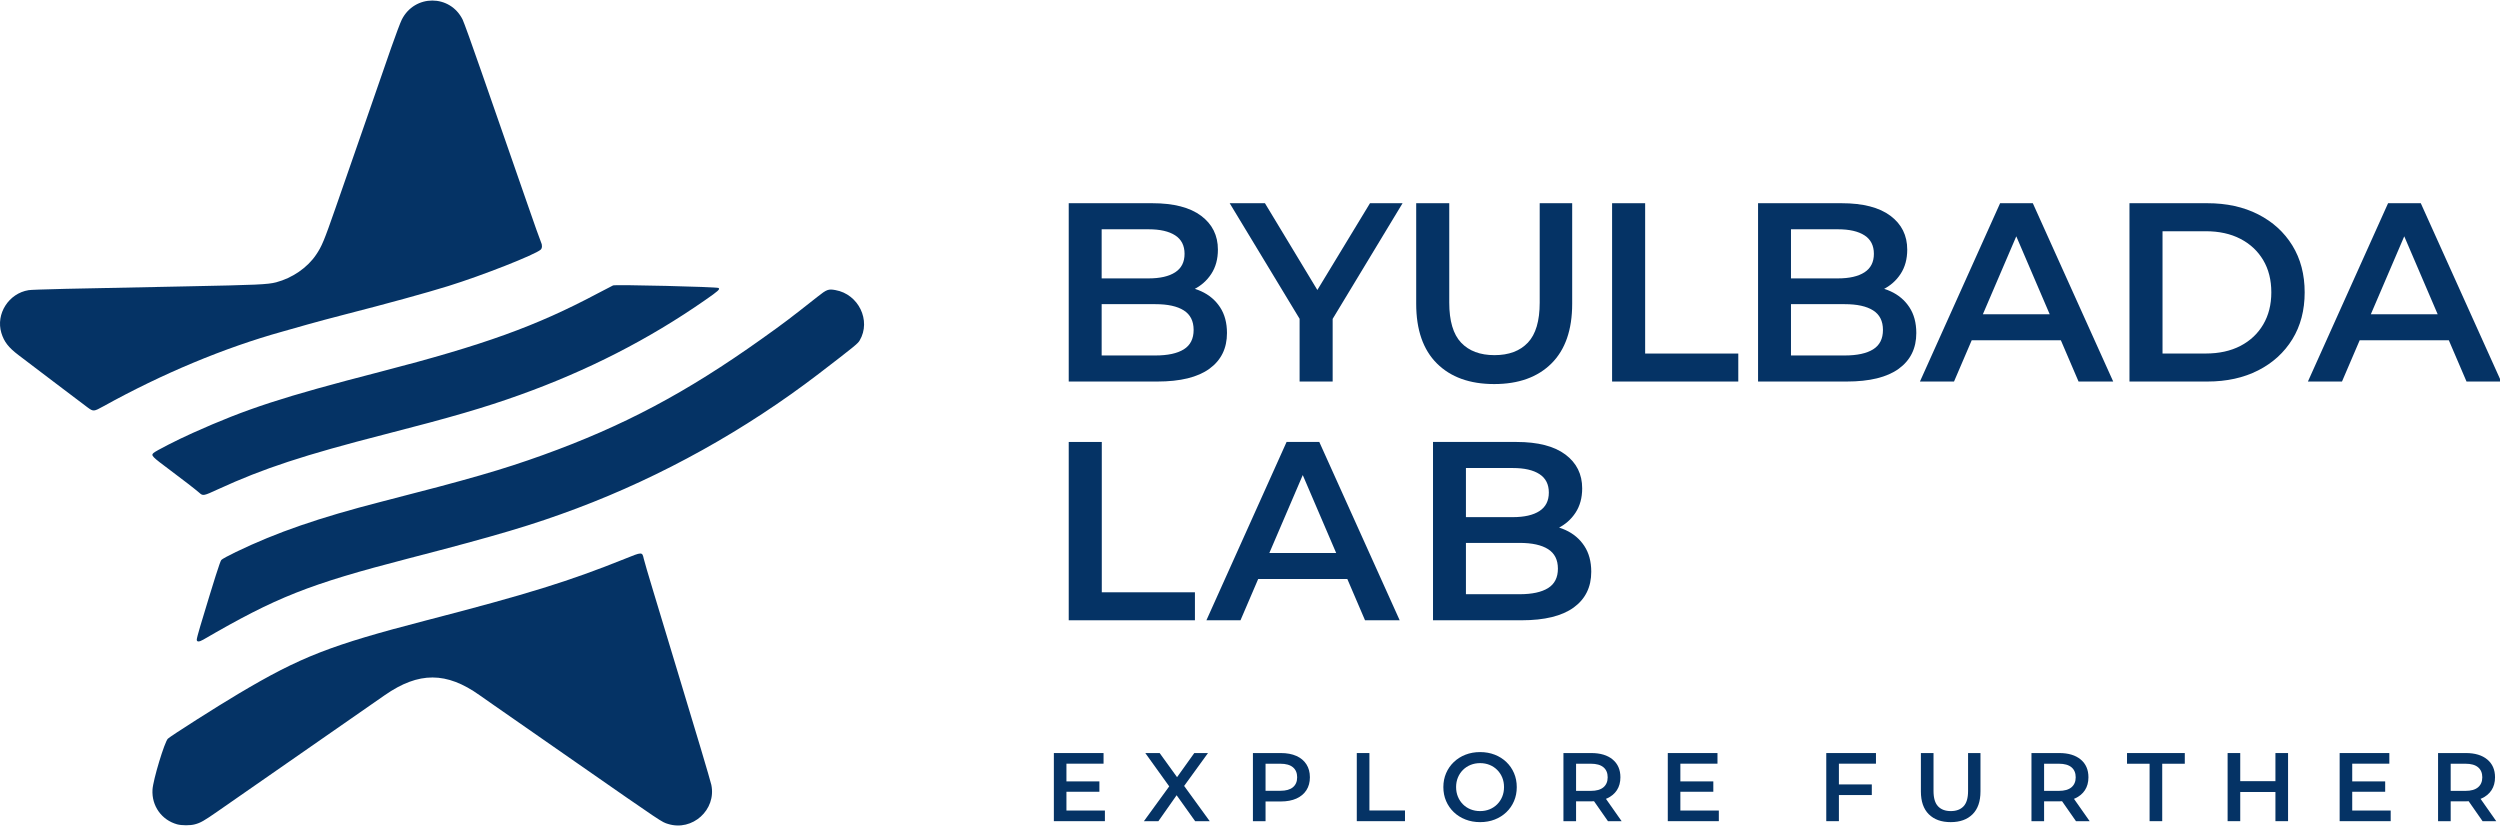
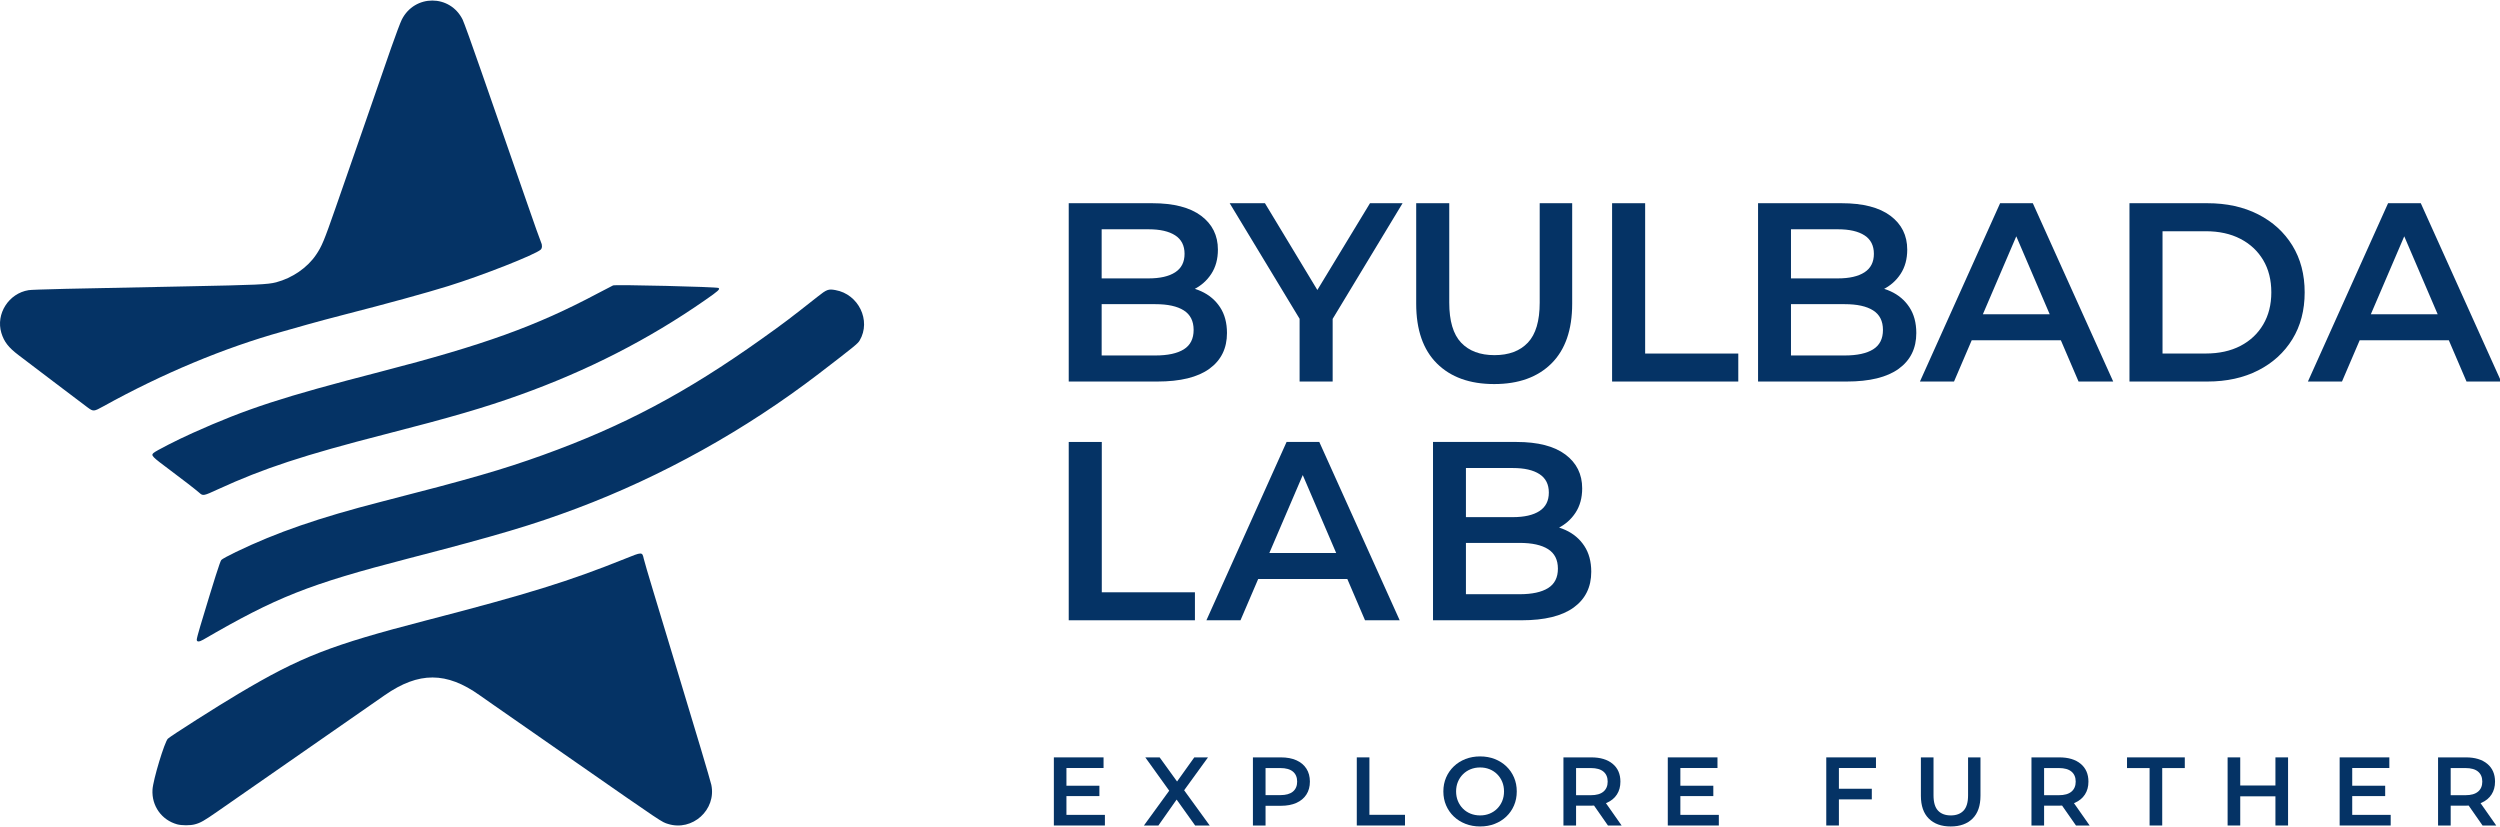
<svg xmlns="http://www.w3.org/2000/svg" viewBox="0 0 1256.18 414.51" width="1256" height="415" role="img" aria-label="BYULBADA LAB">
  <g transform="translate(-39.3962,-28.7216) scale(0.378787)">
    <path d="M339.0,1168.6C318.4,1162.9 305.0,1144.1 306.3,1122.6C307.0,1109.8 322.3,1059.2 326.7,1055.0C330.4,1051.4 392.5,1011.9 420.5,995.3C502.9,946.3 542.3,931.0 670.0,897.9C804.3,863.1 858.7,846.2 932.6,816.5C956.1,807.0 955.9,807.0 958.0,816.4C958.6,819.1 964.2,838.4 970.6,859.4C988.1,917.3 997.6,948.9 1003.0,966.5C1026.5,1043.8 1046.4,1110.5 1047.6,1116.2C1054.5,1149.3 1022.5,1178.2 990.2,1168.1C981.7,1165.5 984.5,1167.4 870.0,1087.7C813.1,1048.1 762.9,1013.2 758.5,1010.1C754.1,1007.1 746.0,1001.4 740.5,997.5C696.3,966.0 659.6,965.9 614.5,997.2C602.8,1005.3 414.9,1136.0 392.0,1151.9C374.9,1163.8 369.9,1166.7 362.5,1168.6C356.4,1170.3 345.0,1170.2 339.0,1168.6ZM220.1,615.5C216.7,613.0 196.1,597.4 174.2,580.8C152.4,564.2 131.8,548.6 128.5,546.1C115.3,536.1 109.4,528.5 105.8,516.7C98.2,491.5 115.6,464.2 142.0,460.0C147.9,459.1 197.8,457.9 350.0,455.0C445.8,453.1 458.9,452.5 470.3,449.6C491.8,443.9 511.6,430.3 523.2,413.2C530.9,401.9 533.9,394.6 549.1,351.0C556.8,328.7 574.2,278.8 587.7,240.0C601.1,201.2 617.0,155.5 622.9,138.5C628.9,121.4 635.2,104.6 637.0,101.1C654.0,67.4 701.0,67.4 717.7,101.1C719.4,104.6 730.4,134.9 742.0,168.5C753.6,202.1 768.1,243.7 774.2,261.0C780.2,278.3 793.0,315.2 802.7,343.0C812.3,370.8 820.8,394.7 821.6,396.2C823.5,399.9 823.4,404.4 821.2,406.3C813.9,412.9 743.7,440.6 698.5,454.6C670.3,463.4 616.4,478.2 562.5,492.0C544.9,496.5 522.2,502.6 512.0,505.5C501.8,508.4 486.8,512.7 478.5,515.0C401.6,536.4 319.5,570.7 241.5,613.9C228.3,621.2 227.9,621.2 220.1,615.5Z" fill="#053365" />
    <path d="M365.0,923.6C365.0,922.3 367.0,914.5 369.5,906.3C388.6,842.8 395.9,819.8 397.6,817.9C398.6,816.7 407.4,811.9 417.0,807.3C471.2,781.2 526.8,762.0 610.0,740.6C727.5,710.5 770.7,698.0 824.0,678.8C930.8,640.3 1014.0,596.2 1114.5,524.6C1145.5,502.5 1150.7,498.5 1188.5,468.7C1200.7,459.0 1202.9,458.2 1212.2,459.9C1242.9,465.3 1259.9,500.4 1244.4,526.7C1241.9,531.0 1237.4,534.6 1190.0,571.0C1092.7,645.5 982.4,706.9 869.1,749.5C811.1,771.3 764.1,785.3 645.5,816.0C513.5,850.2 470.9,867.1 373.5,923.7C368.1,926.8 365.0,926.8 365.0,923.6ZM368.3,728.7C363.5,724.5 346.1,711.0 330.5,699.4C305.3,680.6 304.1,679.4 307.6,676.0C310.3,673.4 339.3,658.5 359.5,649.5C431.4,617.2 478.3,601.9 609.5,568.0C746.3,532.6 815.2,507.7 896.3,464.6C906.9,459.0 916.3,454.1 917.3,453.7C920.8,452.4 1054.8,455.6 1057.1,457.1C1059.6,458.6 1056.9,461.1 1039.4,473.2C964.6,525.3 883.3,566.8 793.5,599.0C747.0,615.7 702.5,628.7 615.5,651.0C506.8,678.9 453.6,696.4 393.3,724.1C373.8,733.1 373.3,733.2 368.3,728.7Z" fill="#053365" />
  </g>
  <path d="M537.006 191.436V101.836H578.971Q595.079 101.836 603.521 108.15Q611.963 114.463 611.963 125.149Q611.963 132.267 608.633 137.356Q605.302 142.446 599.75 145.183Q594.198 147.921 587.603 147.921L589.94 143.349Q597.539 143.349 603.539 146.07Q609.539 148.792 613.03 154.081Q616.521 159.37 616.521 167.067Q616.521 178.603 607.693 185.02Q598.865 191.436 581.531 191.436ZM553.551 178.341H580.531Q589.87 178.341 594.817 175.267Q599.765 172.193 599.765 165.505Q599.765 158.817 594.817 155.688Q589.87 152.559 580.531 152.559H552.283V139.612H577.104Q585.79 139.612 590.499 136.547Q595.207 133.481 595.207 127.272Q595.207 121.046 590.499 117.989Q585.79 114.932 577.104 114.932H553.551Z" fill="#053365" />
  <path d="M653.011 191.436V156.041L656.803 166.176L617.882 101.836H635.6L666.909 153.683H656.931L688.384 101.836H704.752L665.864 166.176L669.622 156.041V191.436Z" fill="#053365" />
  <path d="M750.788 192.704Q732.409 192.704 722.003 182.348Q711.598 171.993 711.598 152.342V101.836H728.209V151.781Q728.209 165.587 734.15 171.881Q740.091 178.175 750.932 178.175Q761.79 178.175 767.723 171.881Q773.656 165.587 773.656 151.781V101.836H789.978V152.342Q789.978 171.993 779.572 182.348Q769.167 192.704 750.788 192.704Z" fill="#053365" />
  <path d="M810.03 191.436V101.836H826.641V177.374H873.441V191.436Z" fill="#053365" />
  <path d="M883.374 191.436V101.836H925.339Q941.447 101.836 949.889 108.15Q958.331 114.463 958.331 125.149Q958.331 132.267 955.001 137.356Q951.67 142.446 946.118 145.183Q940.566 147.921 933.971 147.921L936.308 143.349Q943.907 143.349 949.907 146.07Q955.907 148.792 959.398 154.081Q962.889 159.37 962.889 167.067Q962.889 178.603 954.061 185.02Q945.233 191.436 927.899 191.436ZM899.919 178.341H926.899Q936.238 178.341 941.185 175.267Q946.133 172.193 946.133 165.505Q946.133 158.817 941.185 155.688Q936.238 152.559 926.899 152.559H898.651V139.612H923.472Q932.158 139.612 936.867 136.547Q941.575 133.481 941.575 127.272Q941.575 121.046 936.867 117.989Q932.158 114.932 923.472 114.932H899.919Z" fill="#053365" />
  <path d="M964.716 191.436 1004.999 101.836H1021.433L1061.827 191.436H1044.414L1009.802 110.712H1016.452L981.84 191.436ZM983.332 170.694 987.78 157.627H1036.128L1040.688 170.694Z" fill="#053365" />
  <path d="M1069.998 191.436V101.836H1109.142Q1123.673 101.836 1134.675 107.444Q1145.676 113.051 1151.854 123.091Q1158.031 133.13 1158.031 146.636Q1158.031 160.126 1151.854 170.174Q1145.676 180.222 1134.675 185.829Q1123.673 191.436 1109.142 191.436ZM1086.609 177.358H1108.308Q1118.386 177.358 1125.749 173.533Q1133.113 169.707 1137.194 162.79Q1141.275 155.872 1141.275 146.636Q1141.275 137.273 1137.194 130.419Q1133.113 123.566 1125.749 119.74Q1118.386 115.915 1108.308 115.915H1086.609Z" fill="#053365" />
  <path d="M1159.66 191.436 1199.943 101.836H1216.377L1256.771 191.436H1239.358L1204.746 110.712H1211.396L1176.784 191.436ZM1178.276 170.694 1182.724 157.627H1231.072L1235.632 170.694Z" fill="#053365" />
  <path d="M537.006 311.398V221.798H553.617V297.336H600.417V311.398Z" fill="#053365" />
  <path d="M606.188 311.398 646.471 221.798H662.905L703.299 311.398H685.886L651.274 230.673H657.924L623.312 311.398ZM624.804 290.655 629.252 277.588H677.6L682.16 290.655Z" fill="#053365" />
  <path d="M720.046 311.398V221.798H762.011Q778.119 221.798 786.561 228.111Q795.003 234.425 795.003 245.111Q795.003 252.229 791.673 257.318Q788.342 262.407 782.79 265.145Q777.238 267.883 770.643 267.883L772.98 263.311Q780.579 263.311 786.579 266.032Q792.579 268.753 796.07 274.043Q799.561 279.332 799.561 287.028Q799.561 298.565 790.733 304.982Q781.905 311.398 764.571 311.398ZM736.591 298.302H763.571Q772.91 298.302 777.857 295.229Q782.805 292.155 782.805 285.467Q782.805 278.779 777.857 275.65Q772.91 272.52 763.571 272.52H735.323V259.574H760.144Q768.83 259.574 773.539 256.508Q778.247 253.443 778.247 247.234Q778.247 241.008 773.539 237.951Q768.83 234.894 760.144 234.894H736.591Z" fill="#053365" />
-   <path d="M529.535 412.339V378.112H554.504V383.452H535.855V406.999H555.183V412.339ZM535.371 397.562V392.357H552.415V397.562Z" fill="#053365" />
-   <path d="M574.785 412.339 589.231 392.468 589.225 397.257 575.48 378.112H582.69L592.914 392.272L589.943 392.321L600.098 378.112H606.983L593.324 396.945V392.332L607.845 412.339H600.518L589.783 397.294L592.644 397.287L582.063 412.339Z" fill="#053365" />
-   <path d="M629.559 412.339V378.112H643.61Q648.146 378.112 651.408 379.57Q654.67 381.028 656.428 383.767Q658.186 386.506 658.186 390.296Q658.186 394.044 656.428 396.78Q654.67 399.516 651.408 400.977Q648.146 402.439 643.61 402.439H633.069L635.904 399.501V412.339ZM635.904 400.176 633.069 397.073H643.345Q647.529 397.073 649.657 395.295Q651.785 393.517 651.785 390.296Q651.785 387.034 649.657 385.255Q647.529 383.477 643.345 383.477H633.069L635.904 380.374Z" fill="#053365" />
-   <path d="M681.747 412.339V378.112H688.092V406.967H705.97V412.339Z" fill="#053365" />
-   <path d="M743.723 412.823Q739.744 412.823 736.36 411.503Q732.976 410.183 730.491 407.805Q728.006 405.427 726.627 402.226Q725.248 399.024 725.248 395.222Q725.248 391.42 726.627 388.223Q728.006 385.026 730.496 382.641Q732.987 380.255 736.355 378.941Q739.724 377.627 743.711 377.627Q747.703 377.627 751.057 378.934Q754.411 380.24 756.892 382.612Q759.374 384.983 760.752 388.195Q762.131 391.407 762.131 395.227Q762.131 399.046 760.752 402.258Q759.374 405.47 756.892 407.84Q754.411 410.21 751.057 411.517Q747.703 412.823 743.723 412.823ZM743.711 407.273Q746.304 407.273 748.488 406.382Q750.672 405.491 752.295 403.865Q753.918 402.239 754.824 400.041Q755.73 397.843 755.73 395.212Q755.73 392.582 754.829 390.4Q753.928 388.219 752.303 386.591Q750.678 384.962 748.491 384.07Q746.304 383.177 743.711 383.177Q741.118 383.177 738.921 384.071Q736.724 384.965 735.092 386.596Q733.46 388.227 732.555 390.412Q731.649 392.596 731.649 395.211Q731.649 397.826 732.553 400.024Q733.456 402.222 735.085 403.863Q736.713 405.504 738.915 406.388Q741.118 407.273 743.711 407.273Z" fill="#053365" />
-   <path d="M785.584 412.339V378.112H799.572Q806.423 378.112 810.317 381.349Q814.211 384.587 814.211 390.296Q814.211 394.044 812.454 396.756Q810.696 399.467 807.434 400.919Q804.172 402.371 799.635 402.371H789.095L791.93 399.501V412.339ZM807.945 412.339 799.279 399.913H806.096L814.817 412.339ZM791.93 400.176 789.095 397.116H799.37Q803.554 397.116 805.683 395.316Q807.811 393.517 807.811 390.296Q807.811 387.034 805.683 385.255Q803.554 383.477 799.37 383.477H789.095L791.93 380.374Z" fill="#053365" />
-   <path d="M838.016 412.339V378.112H862.986V383.452H844.337V406.999H863.664V412.339ZM843.852 397.562V392.357H860.896V397.562Z" fill="#053365" />
-   <path d="M917.65 412.339V378.112H942.62V383.452H923.996V412.339ZM923.469 399.215V393.875H940.53V399.215Z" fill="#053365" />
-   <path d="M980.164 412.823Q973.143 412.823 969.168 408.867Q965.193 404.911 965.193 397.405V378.112H971.539V397.19Q971.539 402.464 973.808 404.869Q976.077 407.273 980.219 407.273Q984.367 407.273 986.633 404.869Q988.899 402.464 988.899 397.19V378.112H995.134V397.405Q995.134 404.911 991.159 408.867Q987.184 412.823 980.164 412.823Z" fill="#053365" />
-   <path d="M1020.755 412.339V378.112H1034.743Q1041.593 378.112 1045.488 381.349Q1049.382 384.587 1049.382 390.296Q1049.382 394.044 1047.624 396.756Q1045.866 399.467 1042.604 400.919Q1039.342 402.371 1034.806 402.371H1024.265L1027.1 399.501V412.339ZM1043.115 412.339 1034.45 399.913H1041.267L1049.988 412.339ZM1027.1 400.176 1024.265 397.116H1034.541Q1038.725 397.116 1040.853 395.316Q1042.981 393.517 1042.981 390.296Q1042.981 387.034 1040.853 385.255Q1038.725 383.477 1034.541 383.477H1024.265L1027.1 380.374Z" fill="#053365" />
-   <path d="M1080.108 412.339V383.484H1068.765V378.112H1097.797V383.484H1086.454V412.339Z" fill="#053365" />
-   <path d="M1143.341 412.339V378.112H1149.686V412.339ZM1119.311 412.339V378.112H1125.657V412.339ZM1125.13 397.68V392.239H1143.825V397.68Z" fill="#053365" />
-   <path d="M1175.607 412.339V378.112H1200.576V383.452H1181.927V406.999H1201.254V412.339ZM1181.442 397.562V392.357H1198.486V397.562Z" fill="#053365" />
-   <path d="M1225.056 412.339V378.112H1239.044Q1245.895 378.112 1249.789 381.349Q1253.683 384.587 1253.683 390.296Q1253.683 394.044 1251.925 396.756Q1250.168 399.467 1246.906 400.919Q1243.644 402.371 1239.107 402.371H1228.566L1231.402 399.501V412.339ZM1247.417 412.339 1238.751 399.913H1245.568L1254.289 412.339ZM1231.402 400.176 1228.566 397.116H1238.842Q1243.026 397.116 1245.154 395.316Q1247.283 393.517 1247.283 390.296Q1247.283 387.034 1245.154 385.255Q1243.026 383.477 1238.842 383.477H1228.566L1231.402 380.374Z" fill="#053365" />
+   <path d="M529.535 414.515V380.287H554.504V385.628H535.855V409.174H555.183V414.515ZM535.371 399.737V394.533H552.415V399.737Z" fill="#053365" />
+   <path d="M574.785 414.515 589.231 394.643 589.225 399.433 575.48 380.287H582.69L592.914 394.448L589.943 394.497L600.098 380.287H606.983L593.324 399.121V394.508L607.845 414.515H600.518L589.783 399.469L592.644 399.463L582.063 414.515Z" fill="#053365" />
+   <path d="M629.559 414.515V380.287H643.61Q648.146 380.287 651.408 381.746Q654.67 383.204 656.428 385.943Q658.186 388.682 658.186 392.472Q658.186 396.22 656.428 398.956Q654.67 401.692 651.408 403.153Q648.146 404.614 643.61 404.614H633.069L635.904 401.677V414.515ZM635.904 402.352 633.069 399.249H643.345Q647.529 399.249 649.657 397.471Q651.785 395.693 651.785 392.472Q651.785 389.209 649.657 387.431Q647.529 385.653 643.345 385.653H633.069L635.904 382.55Z" fill="#053365" />
+   <path d="M681.747 414.515V380.287H688.092V409.143H705.97V414.515Z" fill="#053365" />
+   <path d="M743.723 414.999Q739.744 414.999 736.36 413.679Q732.976 412.359 730.491 409.981Q728.006 407.603 726.627 404.401Q725.248 401.2 725.248 397.398Q725.248 393.596 726.627 390.399Q728.006 387.202 730.496 384.816Q732.987 382.431 736.355 381.117Q739.724 379.803 743.711 379.803Q747.703 379.803 751.057 381.11Q754.411 382.416 756.892 384.788Q759.374 387.159 760.752 390.371Q762.131 393.583 762.131 397.402Q762.131 401.222 760.752 404.434Q759.374 407.646 756.892 410.016Q754.411 412.386 751.057 413.692Q747.703 414.999 743.723 414.999ZM743.711 409.449Q746.304 409.449 748.488 408.558Q750.672 407.667 752.295 406.041Q753.918 404.415 754.824 402.217Q755.73 400.019 755.73 397.388Q755.73 394.758 754.829 392.576Q753.928 390.395 752.303 388.766Q750.678 387.138 748.491 386.246Q746.304 385.353 743.711 385.353Q741.118 385.353 738.921 386.247Q736.724 387.141 735.092 388.772Q733.46 390.402 732.555 392.587Q731.649 394.772 731.649 397.387Q731.649 400.002 732.553 402.2Q733.456 404.398 735.085 406.039Q736.713 407.679 738.915 408.564Q741.118 409.449 743.711 409.449Z" fill="#053365" />
+   <path d="M785.584 414.515V380.287H799.572Q806.423 380.287 810.317 383.525Q814.211 386.762 814.211 392.472Q814.211 396.22 812.454 398.931Q810.696 401.643 807.434 403.095Q804.172 404.547 799.635 404.547H789.095L791.93 401.677V414.515ZM807.945 414.515 799.279 402.089H806.096L814.817 414.515ZM791.93 402.352 789.095 399.291H799.37Q803.554 399.291 805.683 397.492Q807.811 395.693 807.811 392.472Q807.811 389.209 805.683 387.431Q803.554 385.653 799.37 385.653H789.095L791.93 382.55Z" fill="#053365" />
+   <path d="M838.016 414.515V380.287H862.986V385.628H844.337V409.174H863.664V414.515ZM843.852 399.737V394.533H860.896V399.737Z" fill="#053365" />
+   <path d="M917.65 414.515V380.287H942.62V385.628H923.996V414.515ZM923.469 401.391V396.05H940.53V401.391Z" fill="#053365" />
+   <path d="M980.164 414.999Q973.143 414.999 969.168 411.043Q965.193 407.087 965.193 399.581V380.287H971.539V399.366Q971.539 404.64 973.808 407.044Q976.077 409.449 980.219 409.449Q984.367 409.449 986.633 407.044Q988.899 404.64 988.899 399.366V380.287H995.134V399.581Q995.134 407.087 991.159 411.043Q987.184 414.999 980.164 414.999Z" fill="#053365" />
+   <path d="M1020.755 414.515V380.287H1034.743Q1041.593 380.287 1045.488 383.525Q1049.382 386.762 1049.382 392.472Q1049.382 396.22 1047.624 398.931Q1045.866 401.643 1042.604 403.095Q1039.342 404.547 1034.806 404.547H1024.265L1027.1 401.677V414.515ZM1043.115 414.515 1034.45 402.089H1041.267L1049.988 414.515ZM1027.1 402.352 1024.265 399.291H1034.541Q1038.725 399.291 1040.853 397.492Q1042.981 395.693 1042.981 392.472Q1042.981 389.209 1040.853 387.431Q1038.725 385.653 1034.541 385.653H1024.265L1027.1 382.55Z" fill="#053365" />
+   <path d="M1080.108 414.515V385.659H1068.765V380.287H1097.797V385.659H1086.454V414.515Z" fill="#053365" />
+   <path d="M1143.341 414.515V380.287H1149.686V414.515ZM1119.311 414.515V380.287H1125.657V414.515ZM1125.13 399.856V394.415H1143.825V399.856Z" fill="#053365" />
+   <path d="M1175.607 414.515V380.287H1200.576V385.628H1181.927V409.174H1201.254V414.515ZM1181.442 399.737V394.533H1198.486V399.737Z" fill="#053365" />
+   <path d="M1225.056 414.515V380.287H1239.044Q1245.895 380.287 1249.789 383.525Q1253.683 386.762 1253.683 392.472Q1253.683 396.22 1251.925 398.931Q1250.168 401.643 1246.906 403.095Q1243.644 404.547 1239.107 404.547H1228.566L1231.402 401.677V414.515ZM1247.417 414.515 1238.751 402.089H1245.568L1254.289 414.515ZM1231.402 402.352 1228.566 399.291H1238.842Q1243.026 399.291 1245.154 397.492Q1247.283 395.693 1247.283 392.472Q1247.283 389.209 1245.154 387.431Q1243.026 385.653 1238.842 385.653H1228.566L1231.402 382.55Z" fill="#053365" />
</svg>
